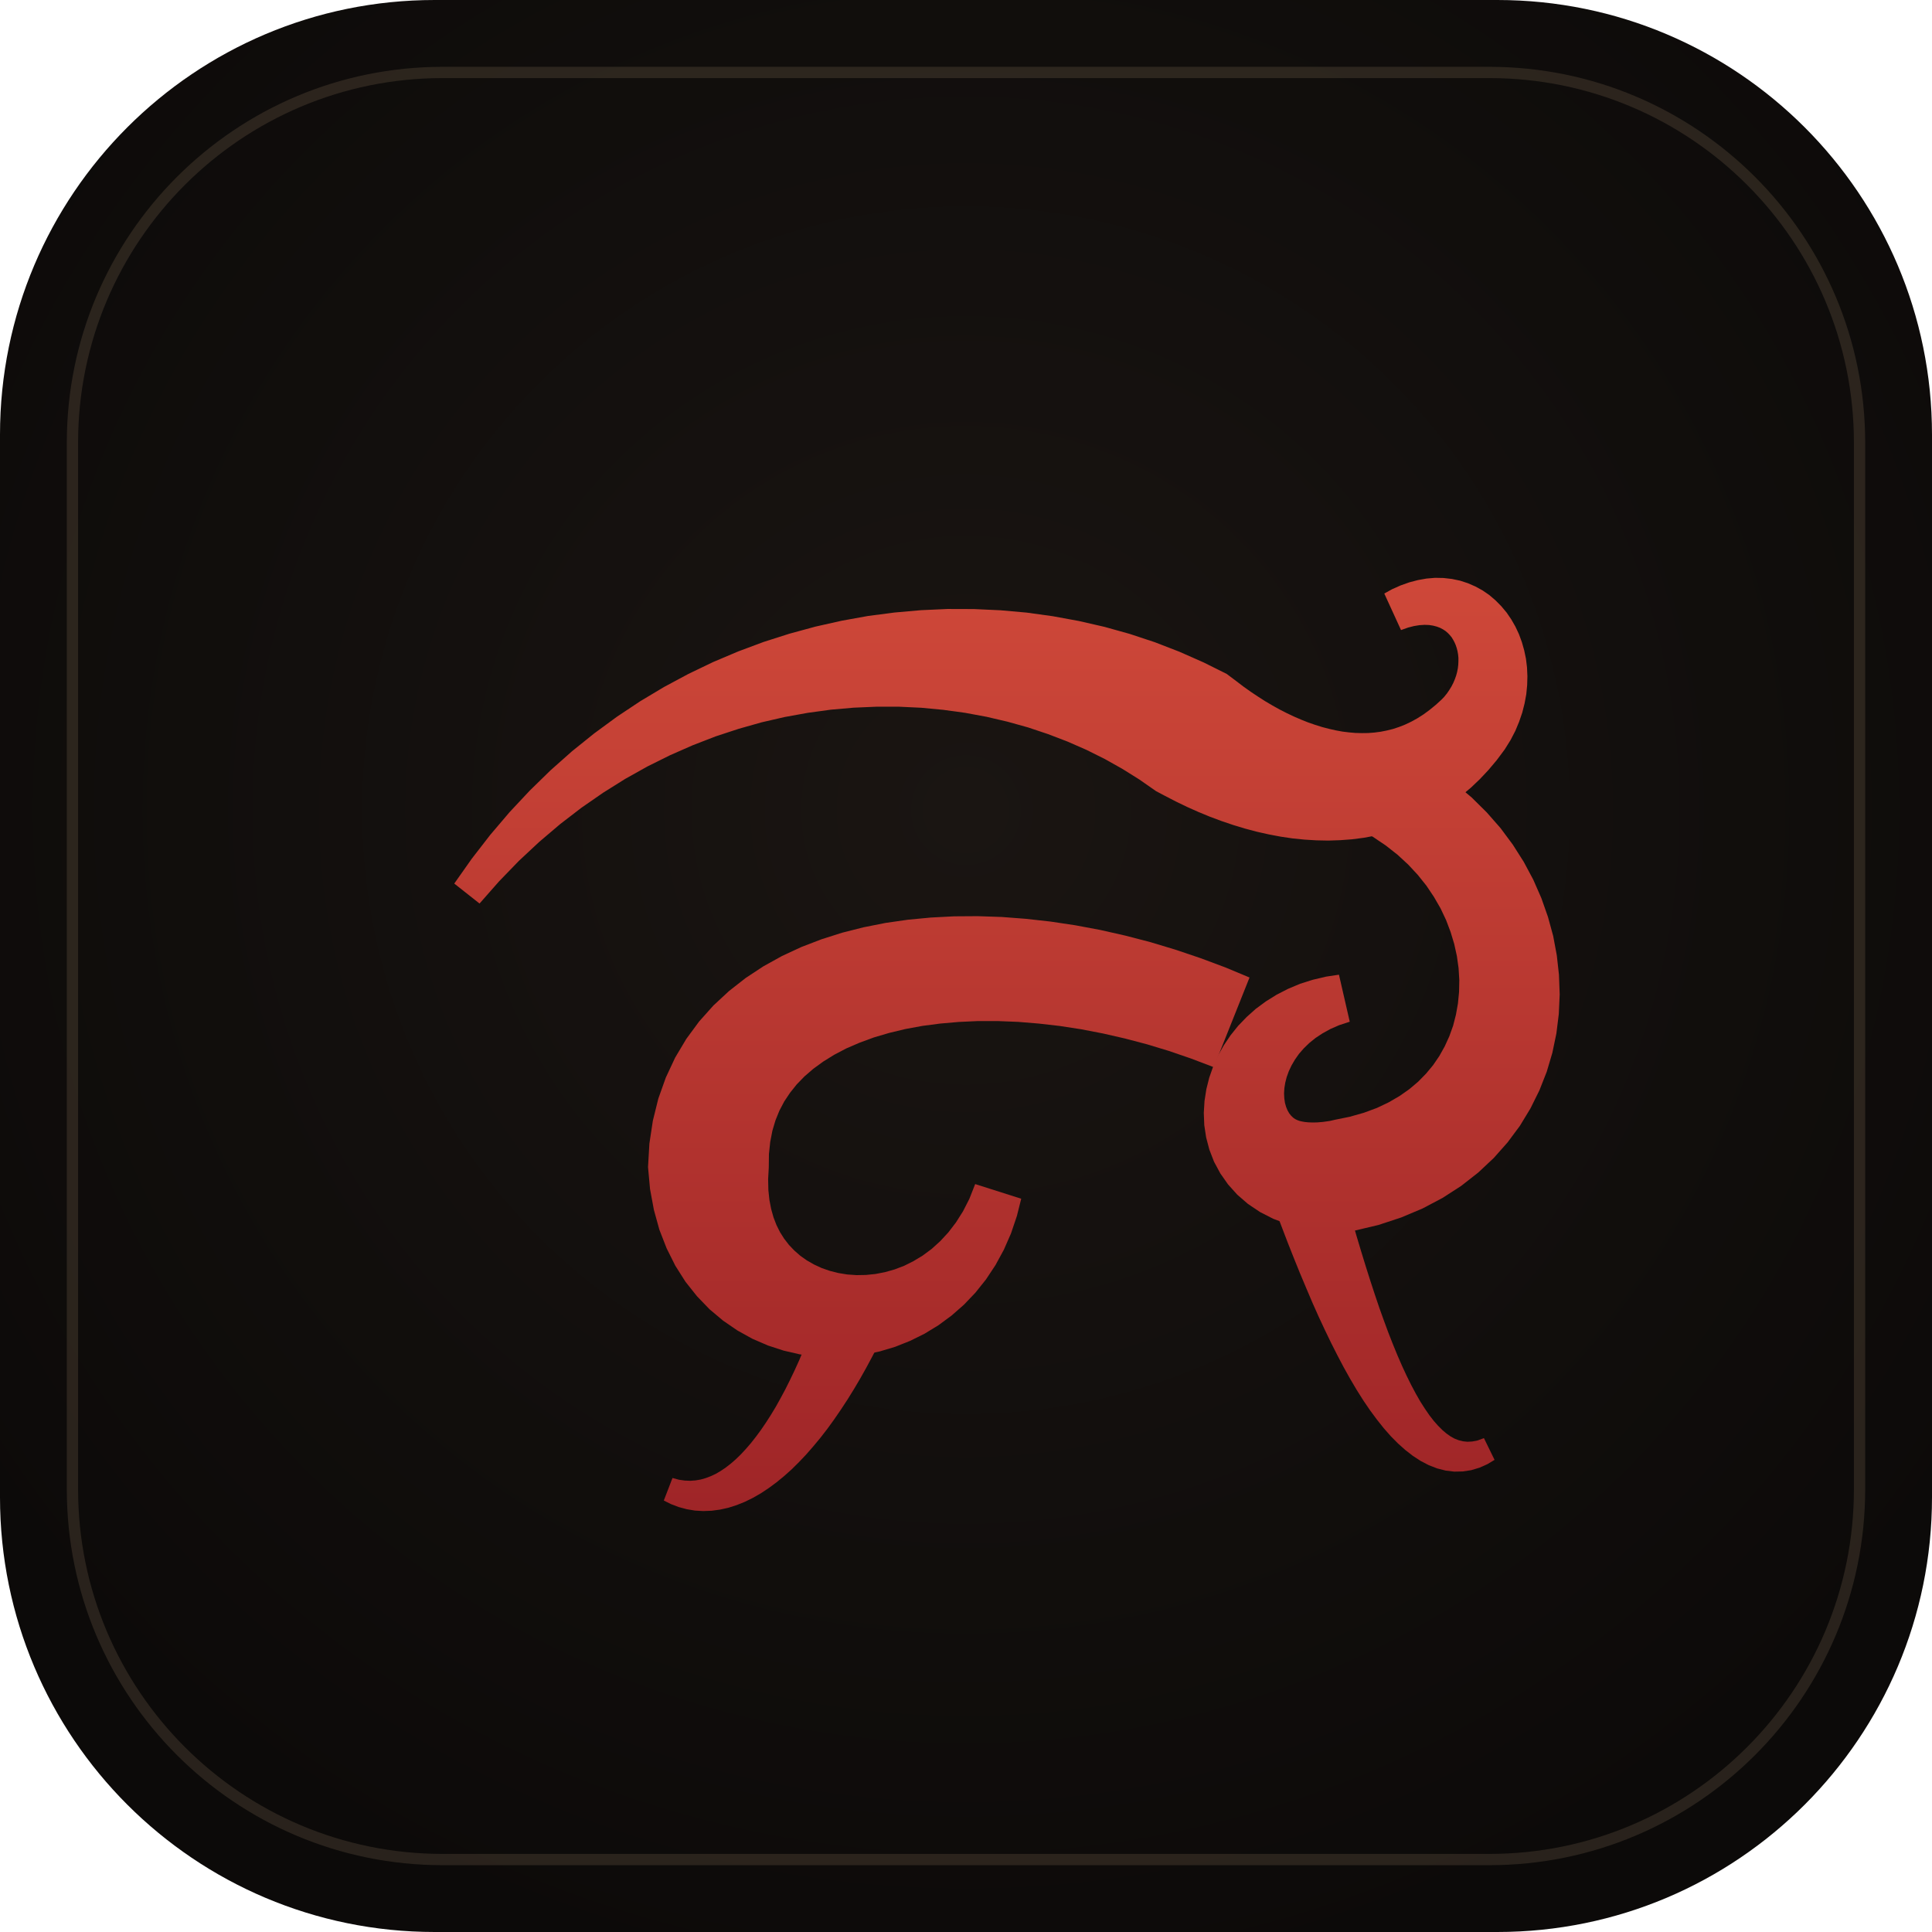
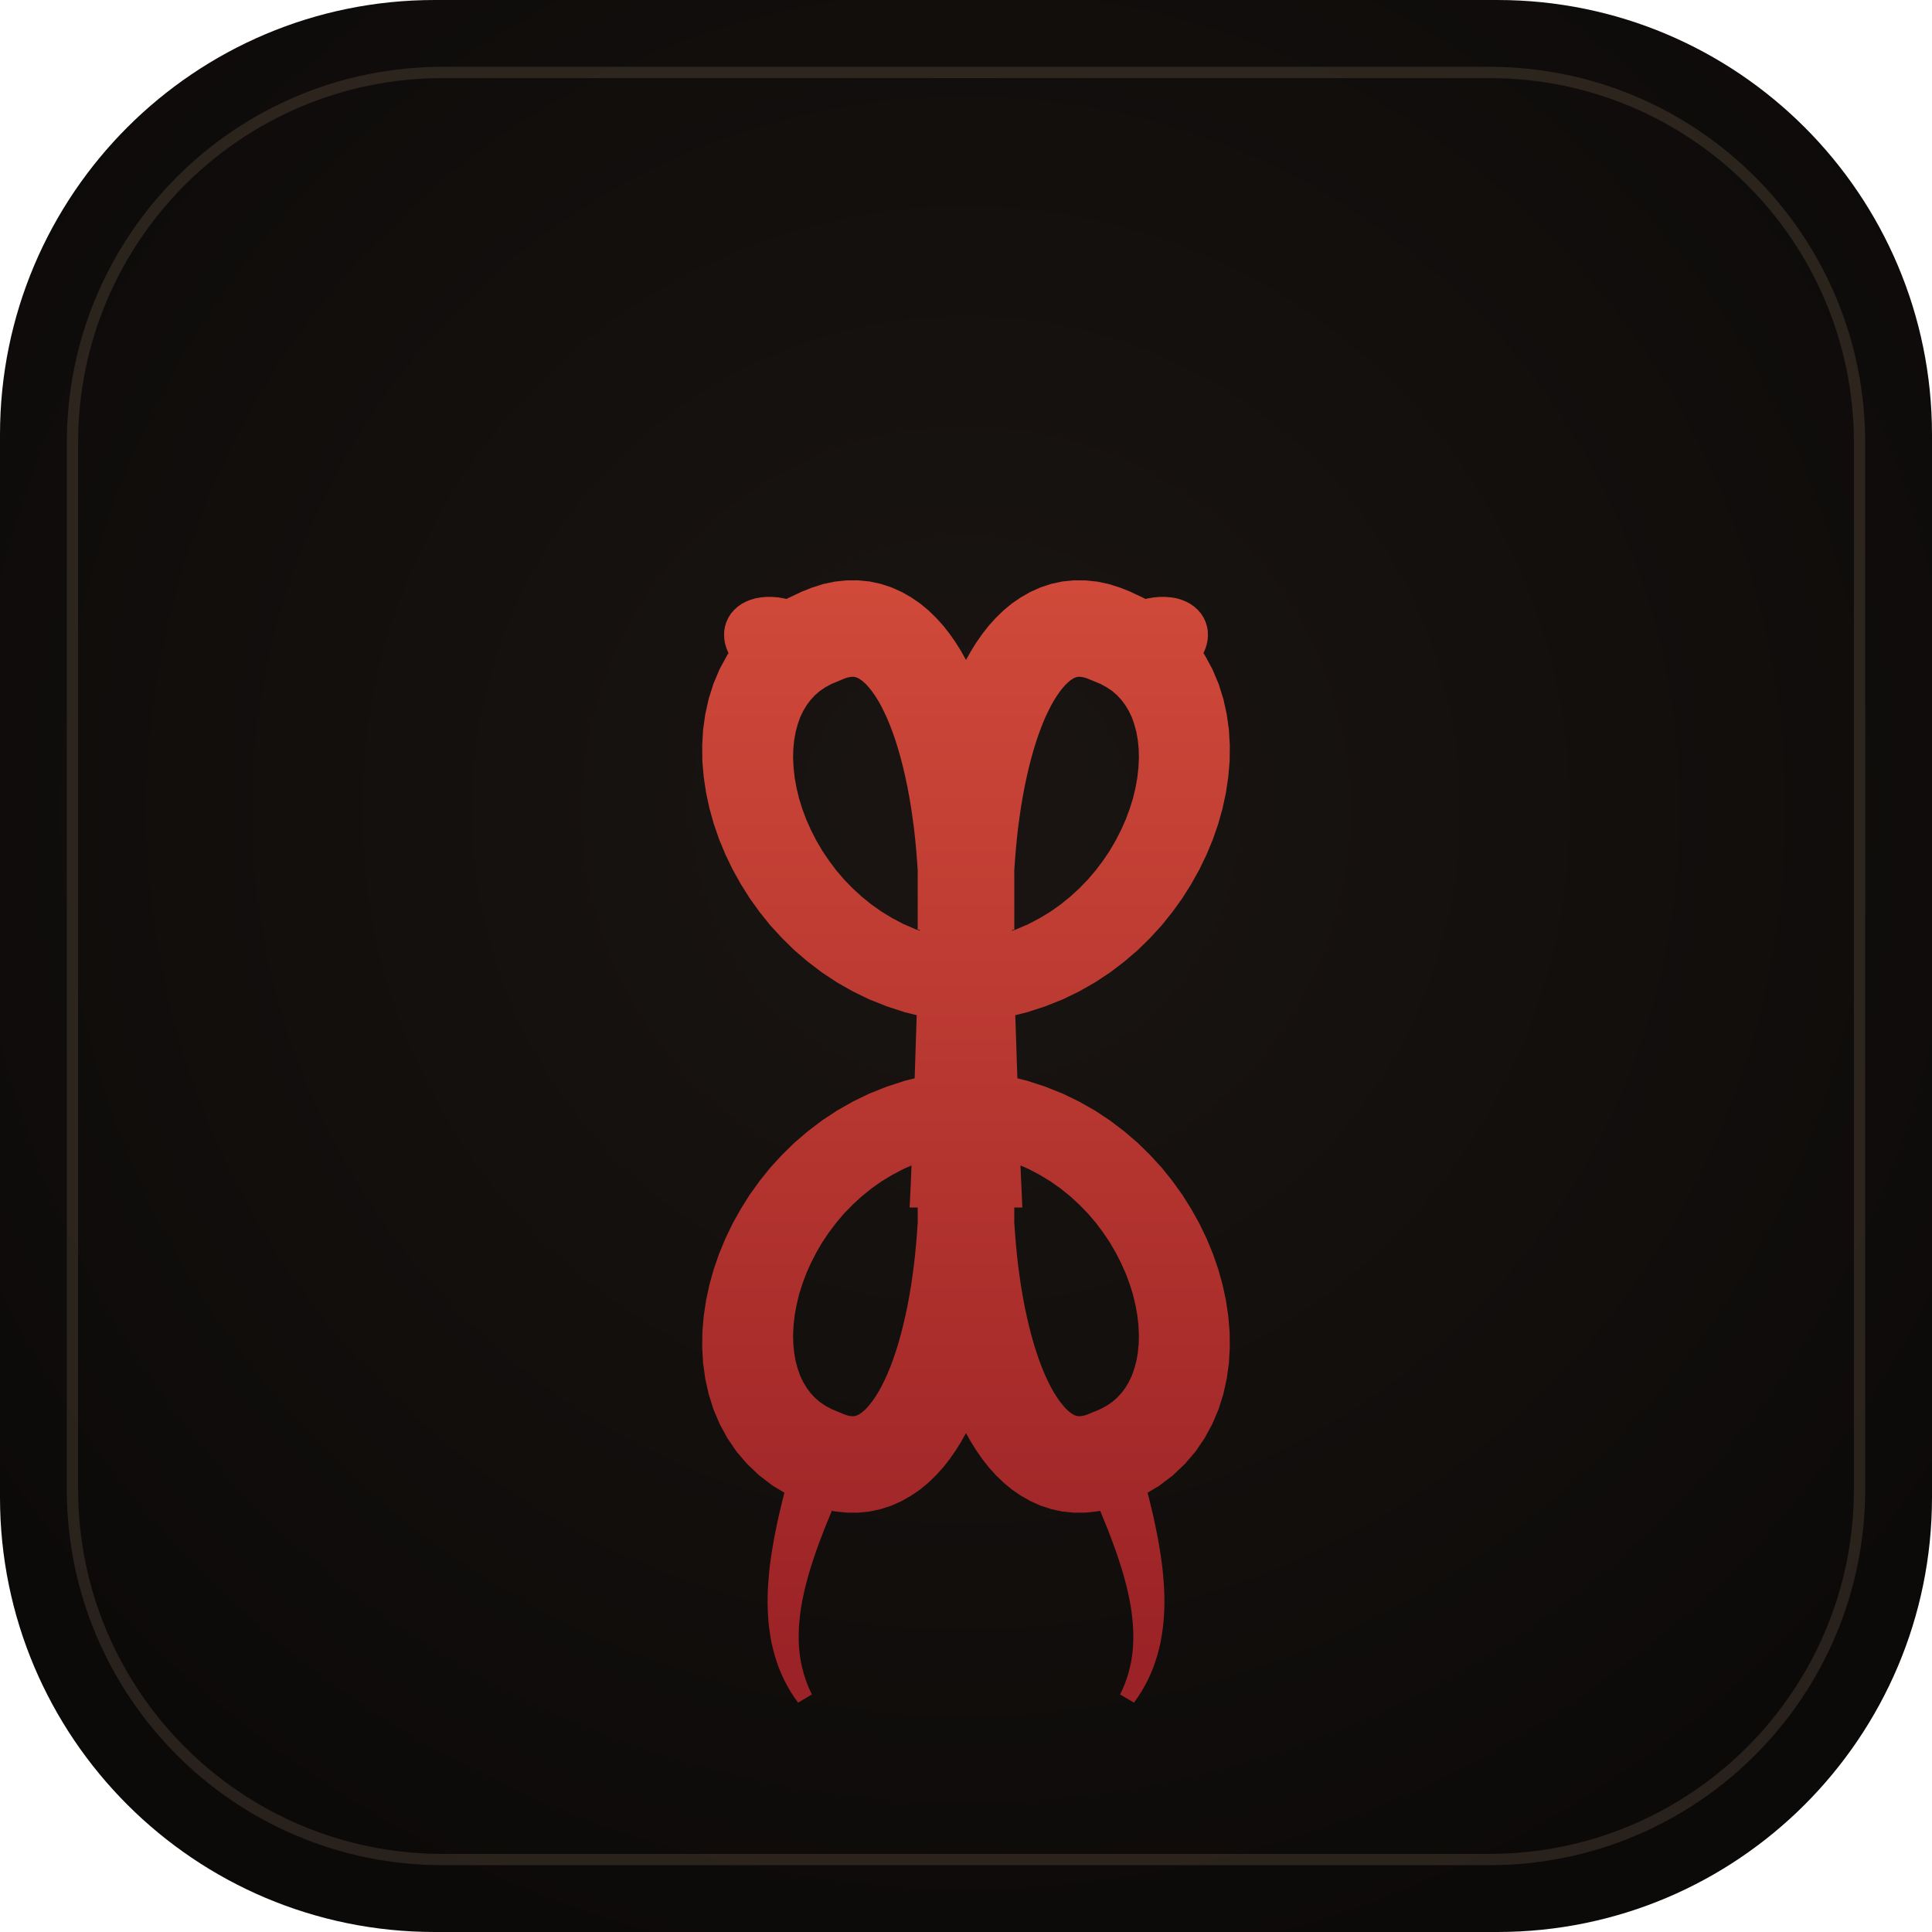
<svg xmlns="http://www.w3.org/2000/svg" width="1024" height="1024" viewBox="0 0 240 240">
  <defs>
-     <linearGradient id="c" x1="120" y1="64" x2="120" y2="196" gradientUnits="userSpaceOnUse">
+     <linearGradient id="c" x1="120" y1="70" x2="120" y2="206" gradientUnits="userSpaceOnUse">
      <stop offset="0" stop-color="#D14A3A" />
      <stop offset="1" stop-color="#9B2226" />
    </linearGradient>
    <radialGradient id="v" cx="0.5" cy="0.42" r="0.62">
      <stop offset="0" stop-color="#1A1512" />
      <stop offset="1" stop-color="#0C0A09" />
    </radialGradient>
  </defs>
  <rect width="240" height="240" rx="54" fill="url(#v)" />
  <rect x="9" y="9" width="222" height="222" rx="46" fill="none" stroke="#C4A882" stroke-opacity="0.16" stroke-width="1.4" />
-   <g transform="translate(2,1)">
-     <path d="M57.57 111.24L60 108.48L62.46 105.94L65 103.57L67.59 101.37L70.23 99.34L72.93 97.47L75.66 95.76L78.43 94.21L81.23 92.82L84.05 91.58L86.89 90.48L89.75 89.54L92.61 88.73L95.48 88.07L98.35 87.55L101.2 87.16L104.05 86.91L106.87 86.79L109.68 86.79L112.45 86.92L115.19 87.18L117.89 87.55L120.54 88.04L123.15 88.65L125.7 89.36L128.18 90.19L130.61 91.12L132.96 92.15L135.23 93.28L137.42 94.51L139.53 95.83L141.61 97.28L142.67 97.84L144.06 98.56L145.47 99.24L146.88 99.87L148.31 100.46L149.76 101L151.21 101.49L152.66 101.93L154.13 102.32L155.6 102.65L157.08 102.93L158.56 103.15L160.04 103.3L161.53 103.39L163.01 103.42L164.49 103.37L165.96 103.26L167.43 103.07L168.88 102.8L170.31 102.46L171.73 102.04L173.12 101.54L174.49 100.95L175.82 100.29L177.11 99.54L178.37 98.71L179.57 97.81L180.74 96.83L181.85 95.77L182.91 94.64L183.92 93.44L184.92 92.1L185.66 90.91L186.24 89.79L186.71 88.66L187.1 87.52L187.39 86.38L187.6 85.24L187.71 84.11L187.74 83L187.69 81.9L187.56 80.83L187.34 79.78L187.05 78.76L186.69 77.78L186.25 76.84L185.74 75.95L185.16 75.1L184.51 74.32L183.79 73.59L183.02 72.93L182.18 72.35L181.29 71.86L180.35 71.45L179.37 71.13L178.36 70.92L177.32 70.8L176.27 70.78L175.21 70.87L174.14 71.06L173.07 71.34L172 71.72L170.94 72.19L169.96 72.73L172.04 77.27L172.91 76.96L173.65 76.77L174.33 76.66L174.96 76.62L175.52 76.64L176.03 76.72L176.49 76.84L176.89 76.99L177.25 77.18L177.57 77.39L177.85 77.63L178.1 77.89L178.33 78.17L178.52 78.48L178.69 78.8L178.84 79.15L178.96 79.51L179.06 79.9L179.13 80.3L179.17 80.71L179.17 81.14L179.15 81.58L179.1 82.02L179.01 82.47L178.89 82.92L178.73 83.37L178.54 83.82L178.31 84.27L178.04 84.71L177.74 85.15L177.39 85.58L177.08 85.9L176.37 86.55L175.6 87.18L174.84 87.74L174.07 88.23L173.31 88.65L172.55 89.01L171.79 89.31L171.03 89.56L170.26 89.75L169.5 89.9L168.73 90L167.96 90.06L167.17 90.07L166.38 90.05L165.58 89.98L164.76 89.88L163.94 89.73L163.1 89.54L162.25 89.32L161.39 89.05L160.52 88.75L159.64 88.4L158.76 88.02L157.87 87.6L156.97 87.14L156.07 86.64L155.17 86.11L154.28 85.54L153.38 84.94L152.48 84.3L151.6 83.63L150.39 82.72L147.52 81.29L144.51 79.96L141.46 78.78L138.35 77.75L135.2 76.87L132.01 76.14L128.79 75.55L125.54 75.1L122.27 74.81L118.99 74.66L115.7 74.65L112.4 74.8L109.11 75.09L105.82 75.52L102.55 76.11L99.3 76.84L96.07 77.72L92.87 78.74L89.71 79.92L86.59 81.24L83.51 82.72L80.49 84.34L77.53 86.11L74.63 88.04L71.81 90.11L69.05 92.33L66.38 94.7L63.8 97.22L61.3 99.89L58.9 102.71L56.6 105.68L54.43 108.76Z" fill="url(#c)" />
-     <path d="M164.77 101.03L166.84 101.99L168.57 102.97L170.16 104.04L171.62 105.19L172.94 106.41L174.13 107.69L175.2 109.03L176.13 110.42L176.95 111.84L177.64 113.3L178.2 114.78L178.65 116.27L178.98 117.77L179.19 119.27L179.28 120.76L179.25 122.22L179.11 123.66L178.86 125.06L178.51 126.42L178.04 127.73L177.47 128.98L176.8 130.18L176.03 131.31L175.15 132.37L174.17 133.37L173.07 134.3L171.86 135.15L170.52 135.93L169.05 136.63L167.43 137.23L165.66 137.73L163.84 138.1L163.19 138.25L162.34 138.37L161.62 138.43L161.02 138.44L160.52 138.42L160.11 138.38L159.76 138.32L159.45 138.25L159.17 138.15L158.9 138.02L158.64 137.84L158.39 137.6L158.15 137.3L157.94 136.93L157.76 136.49L157.62 135.99L157.54 135.43L157.51 134.82L157.55 134.17L157.66 133.49L157.84 132.79L158.1 132.07L158.44 131.35L158.86 130.63L159.36 129.92L159.96 129.23L160.64 128.57L161.42 127.94L162.3 127.36L163.28 126.82L164.36 126.35L165.67 125.92L164.33 120.08L162.73 120.32L161.08 120.71L159.5 121.21L158 121.84L156.58 122.57L155.25 123.4L154 124.32L152.86 125.34L151.81 126.43L150.87 127.6L150.04 128.83L149.31 130.12L148.71 131.47L148.22 132.86L147.86 134.29L147.63 135.76L147.54 137.25L147.6 138.77L147.83 140.29L148.23 141.81L148.81 143.31L149.59 144.76L150.55 146.13L151.7 147.41L153.03 148.56L154.52 149.56L156.16 150.4L157.91 151.06L159.76 151.55L161.7 151.86L163.73 151.99L166.16 151.9L169.24 151.17L172.06 150.24L174.72 149.12L177.2 147.81L179.51 146.32L181.63 144.66L183.56 142.85L185.28 140.91L186.81 138.85L188.12 136.69L189.23 134.45L190.14 132.14L190.84 129.78L191.34 127.38L191.64 124.96L191.75 122.53L191.66 120.09L191.39 117.67L190.94 115.26L190.29 112.89L189.47 110.56L188.47 108.28L187.29 106.07L185.93 103.93L184.4 101.87L182.69 99.92L180.82 98.07L178.78 96.35L176.58 94.76L174.22 93.31L171.7 92.02L169.23 90.97Z" fill="url(#c)" />
-     <path d="M153.22 120.43L150.23 119.18L147.12 118.02L144.01 116.97L140.89 116.03L137.77 115.22L134.67 114.52L131.57 113.94L128.5 113.48L125.45 113.14L122.44 112.91L119.46 112.81L116.52 112.83L113.63 112.98L110.79 113.25L108 113.65L105.28 114.19L102.63 114.86L100.05 115.68L97.55 116.64L95.14 117.76L92.83 119.04L90.63 120.49L88.56 122.11L86.62 123.91L84.85 125.89L83.26 128.05L81.87 130.38L80.71 132.86L79.78 135.47L79.1 138.22L78.67 141.06L78.5 143.98L78.75 146.71L79.23 149.3L79.91 151.76L80.81 154.07L81.89 156.23L83.15 158.22L84.58 160.02L86.14 161.64L87.83 163.06L89.61 164.28L91.47 165.31L93.39 166.14L95.35 166.78L97.34 167.24L99.34 167.51L101.35 167.61L103.35 167.54L105.33 167.29L107.28 166.88L109.19 166.31L111.05 165.57L112.85 164.68L114.57 163.63L116.2 162.43L117.74 161.08L119.17 159.58L120.48 157.94L121.66 156.16L122.7 154.25L123.59 152.22L124.32 150.06L124.86 147.91L119.14 146.09L118.42 147.92L117.63 149.47L116.75 150.86L115.8 152.1L114.79 153.19L113.73 154.15L112.62 154.97L111.48 155.66L110.32 156.24L109.14 156.69L107.94 157.03L106.75 157.26L105.57 157.38L104.4 157.4L103.25 157.32L102.15 157.14L101.08 156.87L100.07 156.52L99.12 156.08L98.23 155.57L97.42 155L96.68 154.35L96.01 153.65L95.42 152.89L94.9 152.07L94.46 151.19L94.09 150.23L93.8 149.2L93.58 148.07L93.45 146.84L93.42 145.48L93.5 144.02L93.52 142.36L93.68 140.85L93.95 139.46L94.33 138.18L94.82 136.97L95.42 135.83L96.14 134.75L96.97 133.71L97.93 132.72L99.03 131.77L100.27 130.87L101.64 130.02L103.15 129.23L104.8 128.52L106.57 127.87L108.47 127.31L110.47 126.83L112.59 126.44L114.8 126.15L117.1 125.95L119.48 125.84L121.94 125.84L124.46 125.94L127.03 126.15L129.65 126.45L132.31 126.86L135.01 127.38L137.72 128L140.46 128.72L143.2 129.55L145.94 130.49L148.78 131.57Z" fill="url(#c)" />
-     <path d="M100.8 158.39L100.33 159.88L99.85 161.31L99.36 162.71L98.86 164.09L98.34 165.43L97.8 166.74L97.26 168.02L96.7 169.25L96.13 170.44L95.55 171.6L94.96 172.7L94.37 173.76L93.76 174.77L93.15 175.72L92.53 176.63L91.91 177.47L91.29 178.26L90.66 178.99L90.04 179.66L89.41 180.27L88.79 180.81L88.16 181.3L87.54 181.72L86.93 182.08L86.31 182.37L85.68 182.61L85.05 182.79L84.41 182.9L83.75 182.95L83.06 182.92L82.35 182.82L81.54 182.6L80.46 185.4L81.34 185.84L82.31 186.21L83.31 186.48L84.33 186.65L85.36 186.71L86.4 186.67L87.44 186.53L88.48 186.3L89.51 185.97L90.53 185.56L91.53 185.07L92.52 184.5L93.5 183.85L94.46 183.14L95.4 182.37L96.34 181.53L97.25 180.63L98.16 179.67L99.04 178.66L99.92 177.6L100.78 176.49L101.62 175.33L102.45 174.12L103.27 172.87L104.07 171.58L104.85 170.26L105.62 168.89L106.37 167.49L107.11 166.06L107.83 164.59L108.53 163.1L109.2 161.61Z" fill="url(#c)" />
-     <path d="M155.72 147.38L156.46 149.4L157.22 151.41L157.97 153.37L158.73 155.29L159.49 157.17L160.26 159L161.02 160.79L161.79 162.52L162.57 164.19L163.35 165.81L164.14 167.37L164.93 168.87L165.73 170.3L166.54 171.67L167.36 172.97L168.19 174.19L169.04 175.34L169.89 176.41L170.77 177.41L171.66 178.31L172.58 179.13L173.52 179.86L174.49 180.49L175.49 181.01L176.52 181.41L177.58 181.68L178.64 181.81L179.71 181.79L180.76 181.63L181.79 181.32L182.78 180.88L183.66 180.35L182.34 177.65L181.55 177.94L180.88 178.07L180.28 178.1L179.72 178.04L179.2 177.91L178.69 177.71L178.2 177.44L177.69 177.08L177.18 176.65L176.65 176.12L176.11 175.51L175.56 174.8L175.01 174L174.44 173.11L173.88 172.13L173.31 171.06L172.74 169.91L172.17 168.68L171.6 167.37L171.03 165.98L170.46 164.53L169.9 163.01L169.33 161.42L168.77 159.76L168.21 158.05L167.65 156.28L167.09 154.46L166.53 152.59L165.97 150.66L165.41 148.7L164.85 146.69L164.28 144.62Z" fill="url(#c)" />
-   </g>
+   <path d="M120.56 117.03L118.61 116.79L116.91 116.44L115.29 115.99L113.74 115.44L112.26 114.8L110.85 114.06L109.51 113.25L108.24 112.35L107.04 111.38L105.91 110.34L104.85 109.25L103.87 108.1L102.97 106.9L102.14 105.67L101.4 104.4L100.74 103.11L100.16 101.81L99.67 100.49L99.26 99.19L98.95 97.89L98.72 96.62L98.58 95.37L98.52 94.17L98.55 93.02L98.66 91.93L98.84 90.91L99.1 89.96L99.41 89.08L99.79 88.29L100.22 87.58L100.7 86.94L101.24 86.36L101.84 85.84L102.52 85.38L103.29 84.96L104.38 84.51L104.93 84.28L105.3 84.16L105.6 84.1L105.83 84.08L106.01 84.07L106.15 84.09L106.29 84.12L106.43 84.17L106.6 84.24L106.8 84.36L107.05 84.53L107.32 84.76L107.64 85.06L107.97 85.44L108.33 85.89L108.7 86.42L109.08 87.02L109.46 87.7L109.83 88.44L110.21 89.25L110.57 90.13L110.92 91.06L111.26 92.05L111.58 93.08L111.89 94.17L112.18 95.3L112.45 96.47L112.71 97.68L112.94 98.92L113.16 100.2L113.35 101.5L113.53 102.83L113.68 104.18L113.81 105.55L113.92 106.93L114.01 108.25L114 108.81L114 109.57L114 110.29L114 110.96L114 111.59L114 112.17L114 112.7L114 113.19L114 113.62L114 114.02L114 114.37L114 114.67L114 114.92L114 115.13L114 115.29L114 115.41L114 115.48L126 115.5L126 115.48L126 115.41L126 115.29L126 115.13L126 114.92L126 114.67L126 114.37L126 114.02L126 113.63L126 113.19L126 112.7L126 112.17L126 111.59L126 110.96L126 110.29L126 109.57L126 108.81L125.99 108.25L126.08 106.93L126.19 105.55L126.32 104.18L126.47 102.83L126.65 101.5L126.84 100.2L127.06 98.92L127.29 97.68L127.55 96.47L127.82 95.3L128.11 94.17L128.42 93.08L128.74 92.05L129.08 91.06L129.43 90.13L129.79 89.25L130.17 88.44L130.54 87.7L130.92 87.02L131.3 86.42L131.67 85.89L132.03 85.44L132.36 85.06L132.68 84.76L132.95 84.53L133.2 84.36L133.4 84.24L133.57 84.17L133.71 84.12L133.85 84.09L133.99 84.07L134.17 84.08L134.4 84.1L134.7 84.16L135.07 84.28L135.62 84.51L136.71 84.96L137.48 85.38L138.16 85.84L138.76 86.36L139.3 86.94L139.78 87.58L140.21 88.29L140.59 89.08L140.9 89.96L141.16 90.91L141.34 91.93L141.45 93.02L141.48 94.17L141.42 95.37L141.28 96.62L141.05 97.89L140.74 99.19L140.33 100.49L139.84 101.81L139.26 103.11L138.6 104.4L137.86 105.67L137.03 106.9L136.13 108.1L135.15 109.25L134.09 110.34L132.96 111.38L131.76 112.35L130.49 113.25L129.15 114.06L127.74 114.8L126.26 115.44L124.71 115.99L123.09 116.44L121.39 116.79L119.44 117.03L120.56 126.97L122.87 126.73L125.28 126.32L127.61 125.74L129.85 125.01L132.01 124.15L134.07 123.15L136.04 122.03L137.9 120.8L139.66 119.46L141.32 118.04L142.87 116.52L144.32 114.94L145.65 113.28L146.88 111.57L147.99 109.8L149 107.99L149.89 106.14L150.67 104.26L151.33 102.35L151.87 100.42L152.29 98.47L152.58 96.52L152.75 94.56L152.77 92.61L152.66 90.66L152.39 88.73L151.97 86.83L151.38 84.95L150.61 83.13L149.66 81.38L148.53 79.71L147.2 78.15L145.69 76.72L144.01 75.44L142.16 74.33L140.38 73.49L139.12 72.99L137.73 72.55L136.31 72.25L134.87 72.1L133.42 72.09L131.98 72.23L130.59 72.53L129.25 72.97L127.98 73.54L126.79 74.22L125.68 74.98L124.66 75.83L123.71 76.75L122.84 77.71L122.04 78.73L121.29 79.8L120.6 80.91L119.96 82.05L119.36 83.23L118.8 84.45L118.28 85.7L117.79 86.99L117.34 88.31L116.92 89.66L116.53 91.04L116.16 92.44L115.83 93.87L115.52 95.33L115.24 96.81L114.99 98.31L114.76 99.84L114.56 101.37L114.39 102.93L114.24 104.5L114.11 106.08L114.01 107.75L114 108.81L114 109.57L114 110.29L114 110.96L114 111.59L114 112.17L114 112.7L114 113.19L114 113.63L114 114.02L114 114.37L114 114.67L114 114.92L114 115.13L114 115.29L114 115.41L114 115.48L114 115.5L126 115.48L126 115.41L126 115.29L126 115.13L126 114.92L126 114.67L126 114.37L126 114.02L126 113.63L126 113.19L126 112.7L126 112.17L126 111.59L126 110.96L126 110.29L126 109.57L126 108.81L125.99 107.75L125.89 106.08L125.76 104.5L125.61 102.93L125.44 101.37L125.24 99.84L125.01 98.31L124.76 96.81L124.48 95.33L124.17 93.87L123.84 92.44L123.47 91.04L123.08 89.66L122.66 88.31L122.21 86.99L121.72 85.7L121.2 84.45L120.64 83.23L120.04 82.05L119.4 80.91L118.71 79.8L117.96 78.73L117.16 77.71L116.29 76.75L115.34 75.83L114.32 74.98L113.21 74.22L112.02 73.54L110.75 72.97L109.41 72.53L108.02 72.23L106.58 72.09L105.13 72.1L103.69 72.25L102.27 72.55L100.88 72.99L99.62 73.49L97.84 74.33L95.99 75.44L94.31 76.72L92.8 78.15L91.47 79.71L90.34 81.38L89.39 83.13L88.62 84.95L88.03 86.83L87.61 88.73L87.34 90.66L87.23 92.61L87.25 94.56L87.42 96.52L87.71 98.47L88.13 100.42L88.67 102.35L89.33 104.26L90.11 106.14L91 107.99L92.01 109.8L93.12 111.57L94.35 113.28L95.68 114.94L97.13 116.52L98.68 118.04L100.34 119.46L102.1 120.8L103.96 122.03L105.93 123.15L107.99 124.15L110.15 125.01L112.39 125.74L114.72 126.32L117.13 126.73L119.44 126.97Z" fill="url(#c)" />
+   <path d="M119.44 133.03L117.13 133.27L114.72 133.68L112.39 134.26L110.15 134.99L107.99 135.85L105.93 136.85L103.96 137.97L102.1 139.2L100.34 140.54L98.68 141.96L97.13 143.48L95.68 145.06L94.35 146.72L93.12 148.43L92.01 150.2L91 152.01L90.11 153.86L89.33 155.74L88.67 157.65L88.13 159.58L87.71 161.53L87.42 163.48L87.25 165.44L87.23 167.39L87.34 169.34L87.61 171.27L88.03 173.17L88.62 175.05L89.39 176.87L90.34 178.62L91.47 180.29L92.8 181.85L94.31 183.28L95.99 184.56L97.84 185.67L99.62 186.51L100.88 187.01L102.27 187.45L103.69 187.75L105.13 187.9L106.58 187.91L108.02 187.77L109.41 187.47L110.75 187.03L112.02 186.46L113.21 185.78L114.32 185.02L115.34 184.17L116.29 183.25L117.16 182.29L117.96 181.27L118.71 180.2L119.4 179.09L120.04 177.95L120.64 176.77L121.2 175.55L121.72 174.3L122.21 173.01L122.66 171.69L123.08 170.34L123.47 168.96L123.84 167.56L124.17 166.13L124.48 164.67L124.76 163.19L125.01 161.69L125.24 160.16L125.44 158.63L125.61 157.07L125.76 155.5L125.89 153.92L125.99 152.25L126 151.19L126 150.43L126 149.71L126 149.04L126 148.41L126 147.83L126 147.3L126 146.81L126 146.37L126 145.98L126 145.63L126 145.33L126 145.08L126 144.87L126 144.71L126 144.59L126 144.52L126 144.5L114 144.52L114 144.59L114 144.71L114 144.87L114 145.08L114 145.33L114 145.63L114 145.98L114 146.38L114 146.81L114 147.3L114 147.83L114 148.41L114 149.04L114 149.71L114 150.43L114 151.19L114.01 152.25L114.11 153.92L114.24 155.5L114.39 157.07L114.56 158.63L114.76 160.16L114.99 161.69L115.24 163.19L115.52 164.67L115.83 166.13L116.16 167.56L116.53 168.96L116.92 170.34L117.34 171.69L117.79 173.01L118.28 174.3L118.8 175.55L119.36 176.77L119.96 177.95L120.6 179.09L121.29 180.2L122.04 181.27L122.84 182.29L123.71 183.25L124.66 184.17L125.68 185.02L126.79 185.78L127.98 186.46L129.25 187.03L130.59 187.47L131.98 187.77L133.42 187.91L134.87 187.9L136.31 187.75L137.73 187.45L139.12 187.01L140.38 186.51L142.16 185.67L144.01 184.56L145.69 183.28L147.2 181.85L148.53 180.29L149.66 178.62L150.61 176.87L151.38 175.05L151.97 173.17L152.39 171.27L152.66 169.34L152.77 167.39L152.75 165.44L152.58 163.48L152.29 161.53L151.87 159.58L151.33 157.65L150.67 155.74L149.89 153.86L149 152.01L147.99 150.2L146.88 148.43L145.65 146.72L144.32 145.06L142.87 143.48L141.32 141.96L139.66 140.54L137.9 139.2L136.04 137.97L134.07 136.85L132.01 135.85L129.85 134.99L127.61 134.26L125.28 133.68L122.87 133.27L120.56 133.03L119.44 142.97L121.39 143.21L123.09 143.56L124.71 144.01L126.26 144.56L127.74 145.2L129.15 145.94L130.49 146.75L131.76 147.65L132.96 148.62L134.09 149.66L135.15 150.75L136.13 151.9L137.03 153.1L137.86 154.33L138.6 155.6L139.26 156.89L139.84 158.19L140.33 159.51L140.74 160.81L141.05 162.11L141.28 163.38L141.42 164.63L141.48 165.83L141.45 166.98L141.34 168.07L141.16 169.09L140.9 170.04L140.59 170.92L140.21 171.71L139.78 172.42L139.3 173.06L138.76 173.64L138.16 174.16L137.48 174.62L136.71 175.04L135.62 175.49L135.07 175.72L134.7 175.84L134.4 175.9L134.17 175.92L133.99 175.93L133.85 175.91L133.71 175.88L133.57 175.83L133.4 175.76L133.2 175.64L132.95 175.47L132.68 175.24L132.36 174.94L132.03 174.56L131.67 174.11L131.3 173.58L130.92 172.98L130.54 172.3L130.17 171.56L129.79 170.75L129.43 169.87L129.08 168.94L128.74 167.95L128.42 166.92L128.11 165.83L127.82 164.7L127.55 163.53L127.29 162.32L127.06 161.08L126.84 159.8L126.65 158.5L126.47 157.17L126.32 155.82L126.19 154.45L126.08 153.07L125.99 151.75L126 151.19L126 150.43L126 149.71L126 149.04L126 148.41L126 147.83L126 147.3L126 146.81L126 146.38L126 145.98L126 145.63L126 145.33L126 145.08L126 144.87L126 144.71L126 144.59L126 144.52L114 144.5L114 144.52L114 144.59L114 144.71L114 144.87L114 145.08L114 145.33L114 145.63L114 145.98L114 146.38L114 146.81L114 147.3L114 147.83L114 148.41L114 149.04L114 149.71L114 150.43L114 151.19L114.01 151.75L113.92 153.07L113.81 154.45L113.68 155.82L113.53 157.17L113.35 158.5L113.16 159.8L112.94 161.08L112.71 162.32L112.45 163.53L112.18 164.7L111.89 165.83L111.58 166.92L111.26 167.95L110.92 168.94L110.57 169.87L110.21 170.75L109.83 171.56L109.46 172.3L109.08 172.98L108.7 173.58L108.33 174.11L107.97 174.56L107.64 174.94L107.32 175.24L107.05 175.47L106.8 175.64L106.6 175.76L106.43 175.83L106.29 175.88L106.15 175.91L106.01 175.93L105.83 175.92L105.6 175.9L105.3 175.84L104.93 175.72L104.38 175.49L103.29 175.04L102.52 174.62L101.84 174.16L101.24 173.64L100.7 173.06L100.22 172.42L99.79 171.71L99.41 170.92L99.1 170.04L98.84 169.09L98.66 168.07L98.55 166.98L98.52 165.83L98.58 164.63L98.72 163.38L98.95 162.11L99.26 160.81L99.67 159.51L100.16 158.19L100.74 156.89L101.4 155.6L102.14 154.33L102.97 153.1L103.87 151.9L104.85 150.75L105.91 149.66L107.04 148.62L108.24 147.65L109.51 146.75L110.85 145.94L112.26 145.2L113.74 144.56L115.29 144.01L116.91 143.56L118.61 143.21L120.56 142.97Z" fill="url(#c)" />
+   <path d="M114.5 110L114.46 110.86L114.42 111.76L114.37 112.7L114.33 113.68L114.29 114.69L114.25 115.74L114.21 116.82L114.17 117.93L114.13 119.06L114.08 120.22L114.04 121.4L114 122.59L113.96 123.8L113.92 125.03L113.87 126.26L113.83 127.5L113.79 128.75L113.75 130L113.71 131.25L113.67 132.5L113.63 133.74L113.58 134.97L113.54 136.2L113.5 137.41L113.46 138.6L113.42 139.78L113.38 140.94L113.33 142.07L113.29 143.18L113.25 144.26L113.21 145.31L113.17 146.32L113.13 147.3L113.08 148.24L113.04 149.14L113 150L127 150L126.96 149.14L126.92 148.24L126.88 147.3L126.83 146.32L126.79 145.31L126.75 144.26L126.71 143.18L126.67 142.07L126.63 140.94L126.58 139.78L126.54 138.6L126.5 137.41L126.46 136.2L126.42 134.97L126.38 133.74L126.33 132.5L126.29 131.25L126.25 130L126.21 128.75L126.17 127.5L126.12 126.26L126.08 125.03L126.04 123.8L126 122.59L125.96 121.4L125.92 120.22L125.88 119.06L125.83 117.93L125.79 116.82L125.75 115.74L125.71 114.69L125.67 113.68L125.62 112.7L125.58 111.76L125.54 110.86L125.5 110Z" fill="url(#c)" />
+   <path d="M103.39 76.92L102.51 76.38L101.6 75.88L100.72 75.44L99.86 75.07L99.03 74.76L98.21 74.52L97.43 74.34L96.66 74.21L95.92 74.15L95.21 74.15L94.52 74.21L93.86 74.32L93.24 74.5L92.65 74.74L92.11 75.03L91.61 75.39L91.17 75.79L90.79 76.24L90.48 76.73L90.24 77.25L90.07 77.79L89.97 78.34L89.95 78.89L89.98 79.44L90.08 79.99L90.24 80.52L90.45 81.03L90.71 81.53L91.02 82.02L91.38 82.49L91.79 82.94L92.24 83.37L92.74 83.78L93.28 84.16L93.87 84.53L94.48 84.85L95.52 83.15L95.01 82.79L94.59 82.44L94.22 82.08L93.89 81.72L93.63 81.37L93.41 81.02L93.23 80.69L93.11 80.36L93.02 80.06L92.97 79.78L92.96 79.52L92.98 79.3L93.02 79.1L93.09 78.93L93.16 78.79L93.25 78.67L93.35 78.58L93.46 78.51L93.58 78.44L93.71 78.39L93.87 78.34L94.05 78.31L94.26 78.28L94.51 78.27L94.79 78.28L95.12 78.31L95.48 78.38L95.89 78.48L96.34 78.62L96.83 78.8L97.36 79.04L97.93 79.32L98.54 79.66L99.18 80.06L99.86 80.52L100.61 81.08Z" fill="url(#c)" />
+   <path d="M139.39 81.08L140.14 80.52L140.82 80.06L141.46 79.66L142.07 79.32L142.64 79.04L143.17 78.8L143.66 78.62L144.11 78.48L144.52 78.38L144.88 78.31L145.21 78.28L145.49 78.27L145.74 78.28L145.95 78.31L146.13 78.34L146.29 78.39L146.42 78.44L146.54 78.51L146.65 78.58L146.75 78.67L146.84 78.79L146.91 78.93L146.98 79.1L147.02 79.3L147.04 79.52L147.03 79.78L146.98 80.06L146.89 80.36L146.77 80.69L146.59 81.02L146.37 81.37L146.11 81.72L145.78 82.08L145.41 82.44L144.99 82.79L144.48 83.15L145.52 84.85L146.13 84.53L146.72 84.16L147.26 83.78L147.76 83.37L148.21 82.94L148.62 82.49L148.98 82.02L149.29 81.53L149.55 81.03L149.76 80.52L149.92 79.99L150.02 79.44L150.05 78.89L150.03 78.34L149.93 77.79L149.76 77.25L149.52 76.73L149.21 76.24L148.83 75.79L148.39 75.39L147.89 75.03L147.35 74.74L146.76 74.5L146.14 74.32L145.48 74.21L144.79 74.15L144.08 74.15L143.34 74.21L142.57 74.34L141.79 74.52L140.97 74.76L140.14 75.07L139.28 75.44L138.4 75.88L137.49 76.38L136.61 76.92Z" fill="url(#c)" />
+   <path d="M98.71 180.81L98.44 181.75L98.18 182.7L97.92 183.64L97.67 184.58L97.42 185.52L97.18 186.46L96.96 187.39L96.74 188.31L96.54 189.24L96.35 190.16L96.17 191.07L96.01 191.98L95.86 192.89L95.73 193.79L95.61 194.69L95.52 195.58L95.45 196.46L95.39 197.34L95.36 198.21L95.35 199.08L95.37 199.93L95.41 200.78L95.48 201.63L95.58 202.46L95.7 203.28L95.85 204.1L96.04 204.9L96.25 205.69L96.5 206.47L96.77 207.24L97.09 207.99L97.43 208.73L97.81 209.45L98.22 210.16L98.67 210.85L99.14 211.51L100.86 210.49L100.53 209.8L100.26 209.14L100.02 208.47L99.81 207.79L99.64 207.12L99.49 206.44L99.38 205.76L99.3 205.07L99.24 204.38L99.22 203.69L99.22 202.99L99.24 202.28L99.29 201.57L99.36 200.85L99.45 200.13L99.56 199.4L99.7 198.66L99.86 197.91L100.03 197.16L100.23 196.4L100.44 195.63L100.67 194.85L100.92 194.07L101.18 193.28L101.46 192.48L101.75 191.67L102.06 190.86L102.37 190.03L102.71 189.2L103.05 188.37L103.4 187.52L103.76 186.67L104.13 185.81L104.51 184.95L104.9 184.08L105.29 183.19Z" fill="url(#c)" />
+   <path d="M134.71 183.19L135.1 184.08L135.49 184.95L135.87 185.81L136.24 186.67L136.6 187.52L136.95 188.37L137.29 189.2L137.63 190.03L137.94 190.86L138.25 191.67L138.54 192.48L138.82 193.28L139.08 194.07L139.33 194.85L139.56 195.63L139.77 196.4L139.97 197.16L140.14 197.91L140.3 198.66L140.44 199.4L140.55 200.13L140.64 200.85L140.71 201.57L140.76 202.28L140.78 202.99L140.78 203.69L140.76 204.38L140.7 205.07L140.62 205.76L140.51 206.44L140.36 207.12L140.19 207.79L139.98 208.47L139.74 209.14L139.47 209.8L139.14 210.49L140.86 211.51L141.33 210.85L141.78 210.16L142.19 209.45L142.57 208.73L142.91 207.99L143.23 207.24L143.5 206.47L143.75 205.69L143.96 204.9L144.15 204.1L144.3 203.28L144.42 202.46L144.52 201.63L144.59 200.78L144.63 199.93L144.65 199.08L144.64 198.21L144.61 197.34L144.55 196.46L144.48 195.58L144.39 194.69L144.27 193.79L144.14 192.89L143.99 191.98L143.83 191.07L143.65 190.16L143.46 189.24L143.26 188.31L143.04 187.39L142.82 186.46L142.58 185.52L142.33 184.58L142.08 183.64L141.82 182.7L141.56 181.75L141.29 180.81Z" fill="url(#c)" />
</svg>
